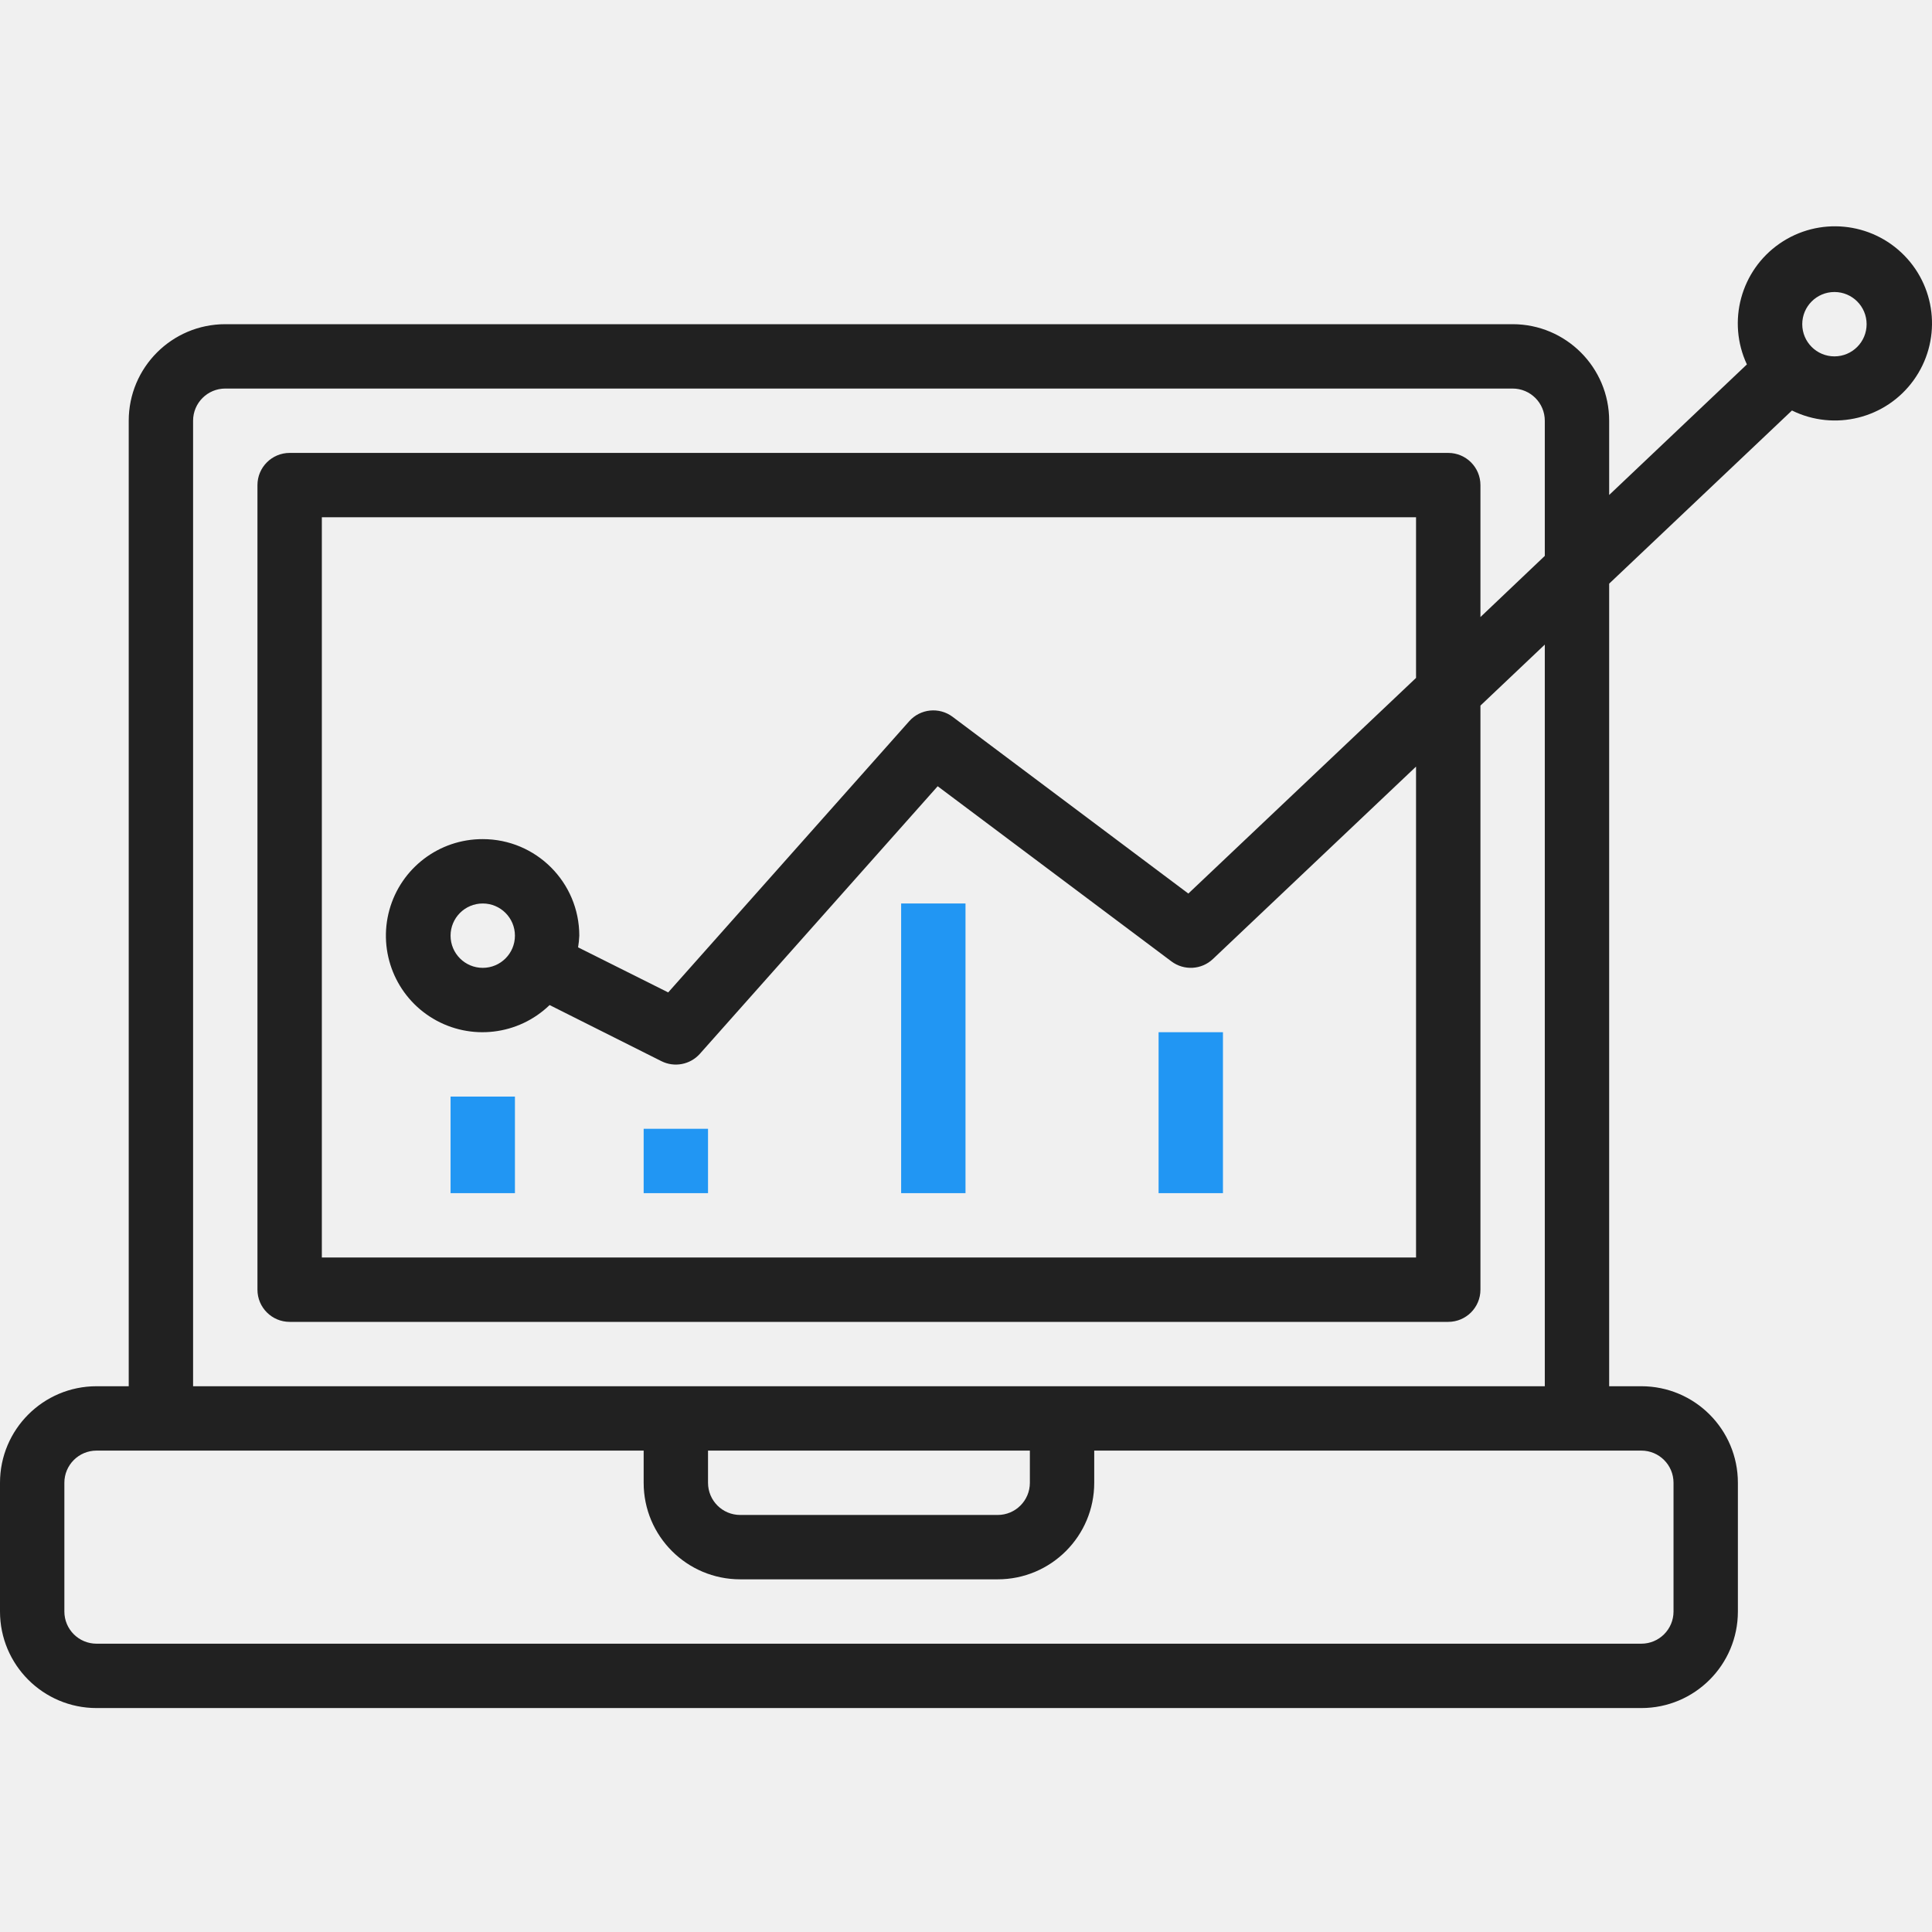
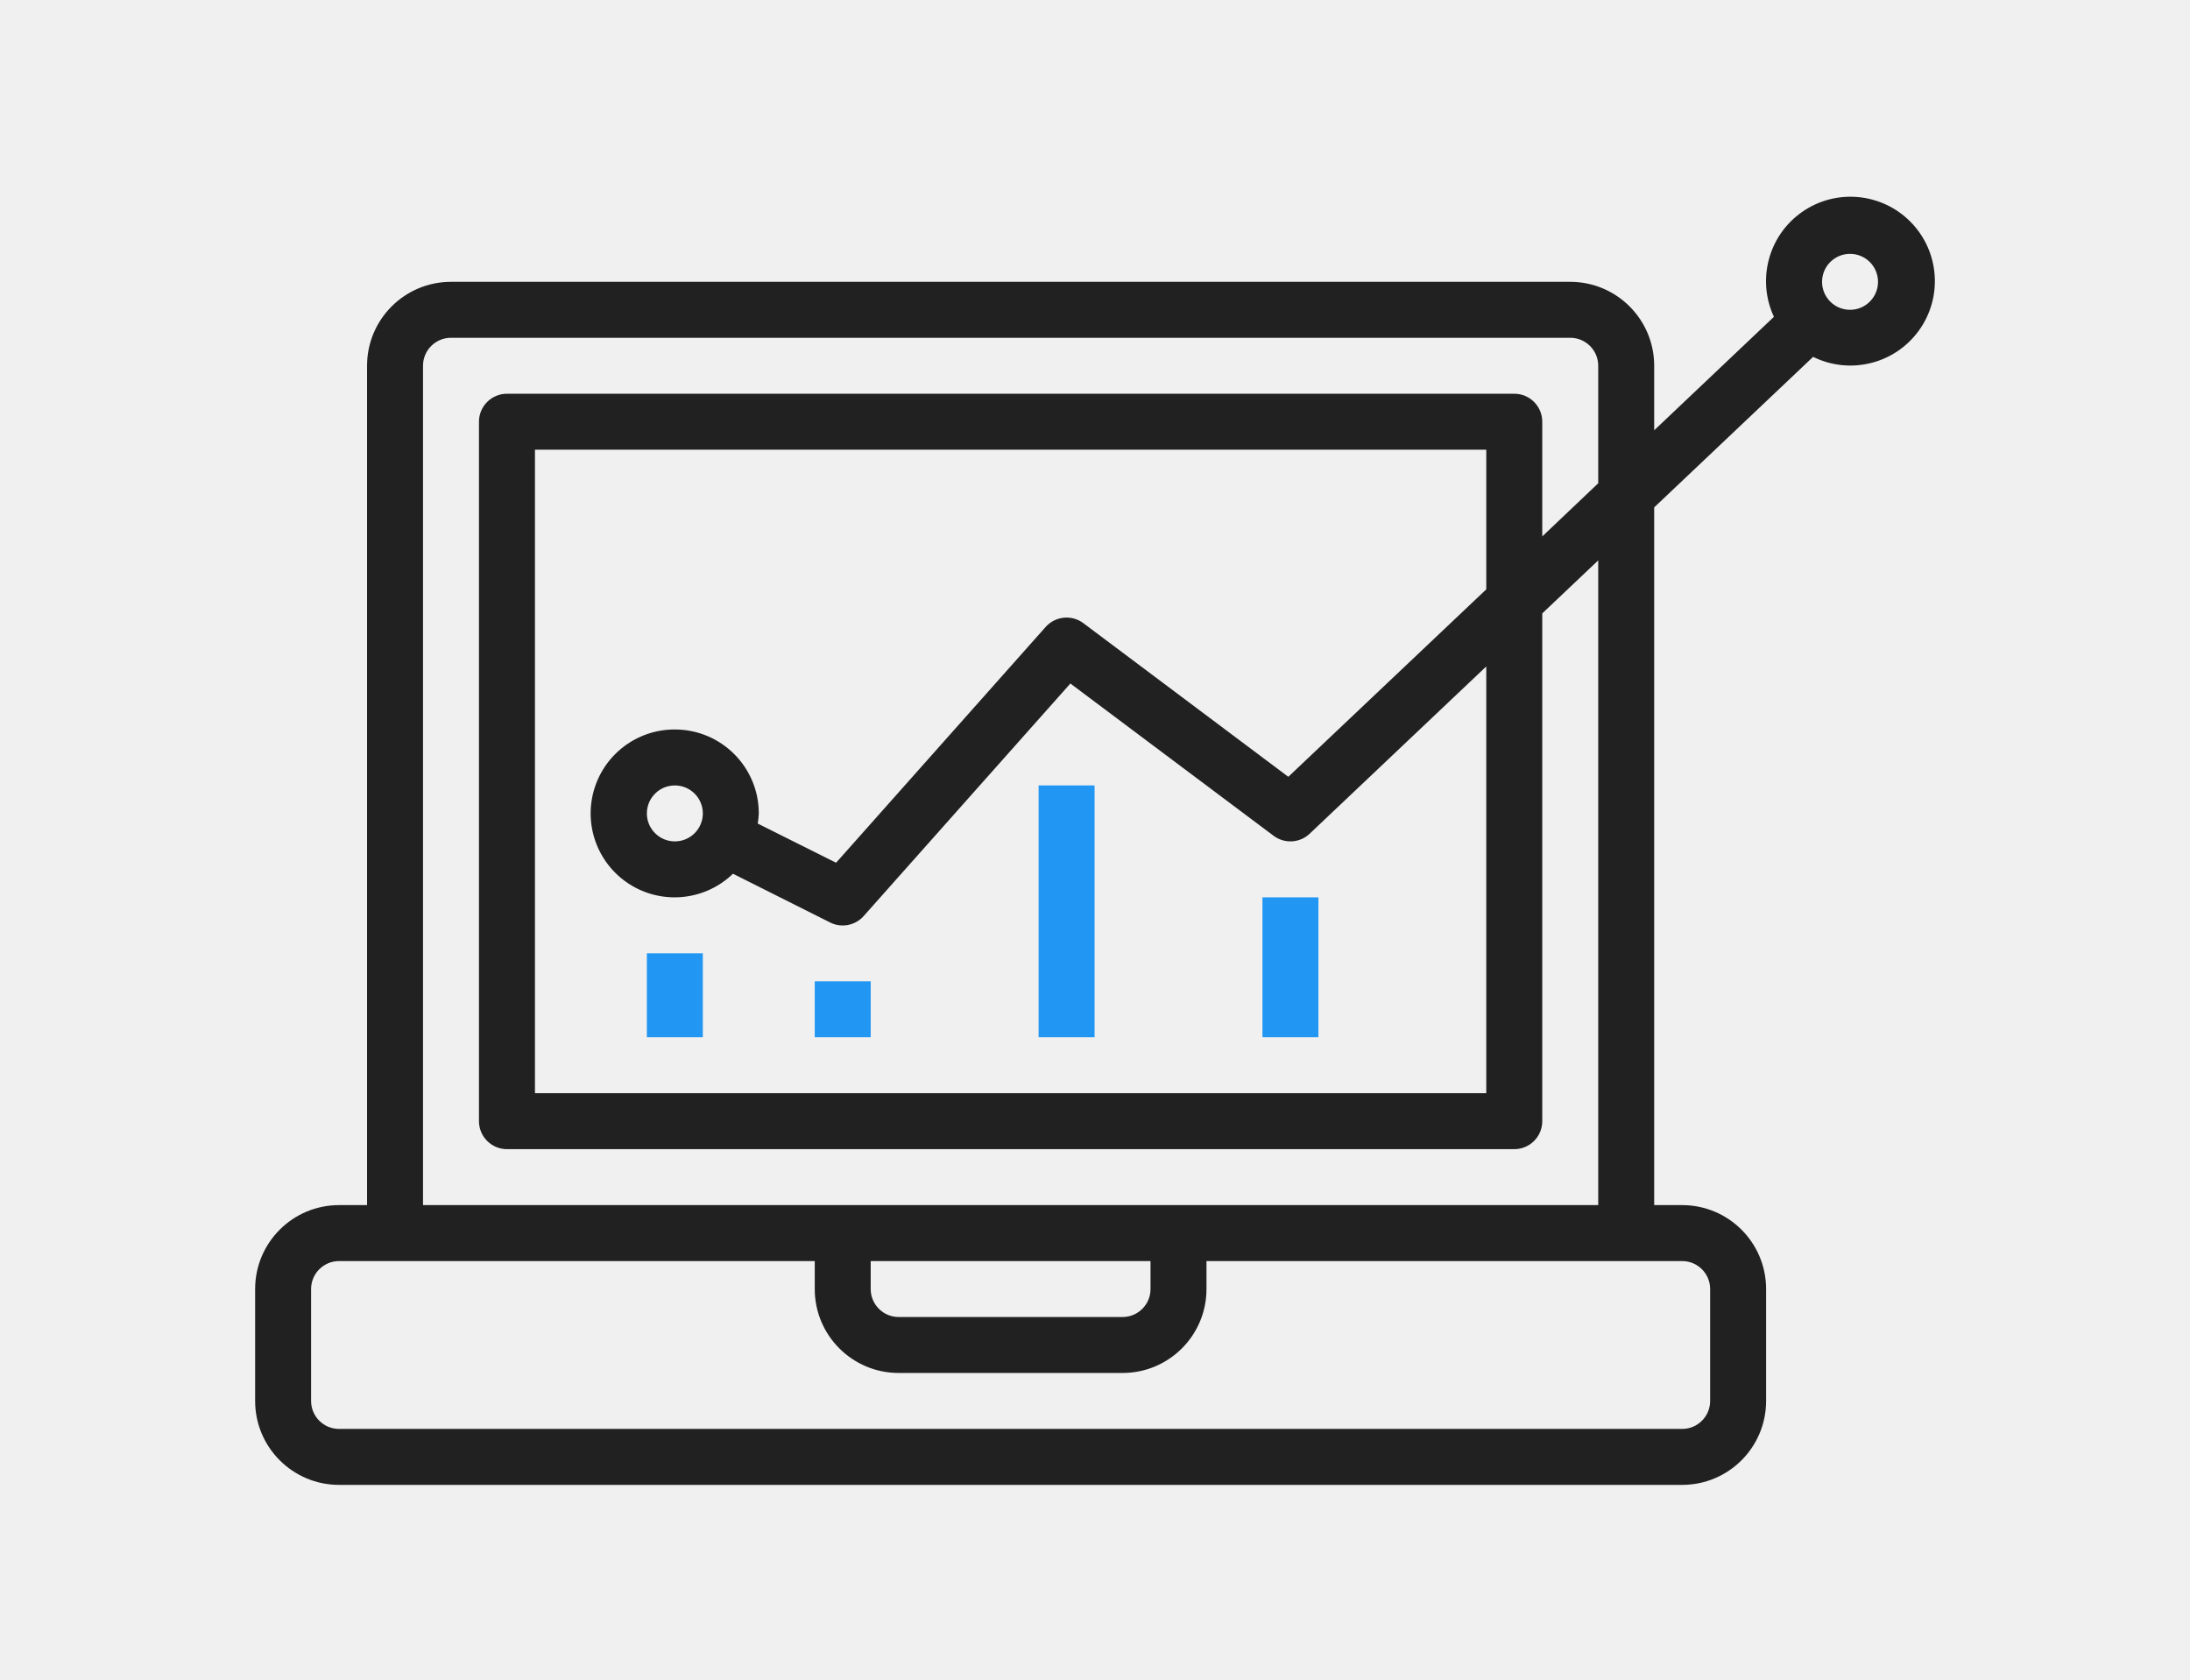
- <svg xmlns="http://www.w3.org/2000/svg" width="70" height="70" viewBox="0 0 70 70" fill="none">
+ <svg xmlns="http://www.w3.org/2000/svg" width="70px" height="53.69px" viewBox="0 0 70 70" fill="none">
  <g clip-path="url(#clip0)">
    <path d="M32.65 32.735H34.982V43.23H32.65V32.735Z" fill="#2196F3" />
    <path d="M41.978 37.399H44.31V43.23H41.978V37.399Z" fill="#2196F3" />
    <path d="M23.321 40.898H25.653V43.23H23.321V40.898Z" fill="#2196F3" />
    <path d="M16.325 39.731H18.657V43.23H16.325V39.731Z" fill="#2196F3" />
    <path d="M3.498 61.886H59.469C61.401 61.886 62.967 60.32 62.967 58.388V53.724C62.967 51.792 61.401 50.226 59.469 50.226H58.303V21.147L64.926 14.873C66.463 15.63 68.324 15.17 69.33 13.782C70.337 12.393 70.196 10.482 68.997 9.257C67.797 8.032 65.89 7.849 64.48 8.824C63.07 9.8 62.569 11.65 63.293 13.204L58.303 17.934V15.244C58.303 13.312 56.736 11.746 54.805 11.746H8.162C6.231 11.746 4.664 13.312 4.664 15.244V50.226H3.498C1.566 50.226 0 51.792 0 53.724V58.388C0 60.32 1.566 61.886 3.498 61.886ZM66.465 10.58C67.109 10.58 67.631 11.102 67.631 11.746C67.631 12.39 67.109 12.912 66.465 12.912C65.821 12.912 65.299 12.39 65.299 11.746C65.299 11.102 65.821 10.58 66.465 10.58ZM6.996 15.244C6.996 14.6 7.518 14.078 8.162 14.078H54.805C55.449 14.078 55.971 14.6 55.971 15.244V20.141L53.639 22.357V17.576C53.639 16.932 53.117 16.41 52.472 16.41H10.495C9.851 16.41 9.328 16.932 9.328 17.576V46.728C9.328 47.372 9.851 47.894 10.495 47.894H52.472C53.117 47.894 53.639 47.372 53.639 46.728V25.565L55.971 23.355V50.226H6.996V15.244ZM17.491 30.403C15.913 30.398 14.528 31.45 14.108 32.97C13.689 34.491 14.338 36.104 15.695 36.909C17.051 37.714 18.779 37.512 19.913 36.415L23.966 38.449C24.437 38.684 25.008 38.574 25.358 38.181L33.974 28.487L42.444 34.834C42.899 35.174 43.533 35.138 43.945 34.748L51.306 27.775V45.562H11.661V18.742H51.306V24.562L43.056 32.375L34.515 25.972C34.03 25.608 33.348 25.677 32.944 26.129L24.21 35.957L20.945 34.324C20.968 34.184 20.983 34.043 20.989 33.901C20.989 31.969 19.423 30.403 17.491 30.403ZM18.657 33.901C18.657 34.545 18.135 35.067 17.491 35.067C16.847 35.067 16.325 34.545 16.325 33.901C16.325 33.257 16.847 32.735 17.491 32.735C18.135 32.735 18.657 33.257 18.657 33.901ZM25.653 52.558H37.314V53.724C37.314 54.368 36.792 54.89 36.148 54.89H26.819C26.175 54.89 25.653 54.368 25.653 53.724V52.558ZM2.332 53.724C2.332 53.08 2.854 52.558 3.498 52.558H23.321V53.724C23.321 55.656 24.887 57.222 26.819 57.222H36.148C38.08 57.222 39.646 55.656 39.646 53.724V52.558H59.469C60.113 52.558 60.635 53.08 60.635 53.724V58.388C60.635 59.032 60.113 59.554 59.469 59.554H3.498C2.854 59.554 2.332 59.032 2.332 58.388V53.724Z" fill="#212121" />
  </g>
  <defs>
    <clipPath id="clip0">
      <rect width="70" height="70" fill="white" />
    </clipPath>
  </defs>
</svg>
